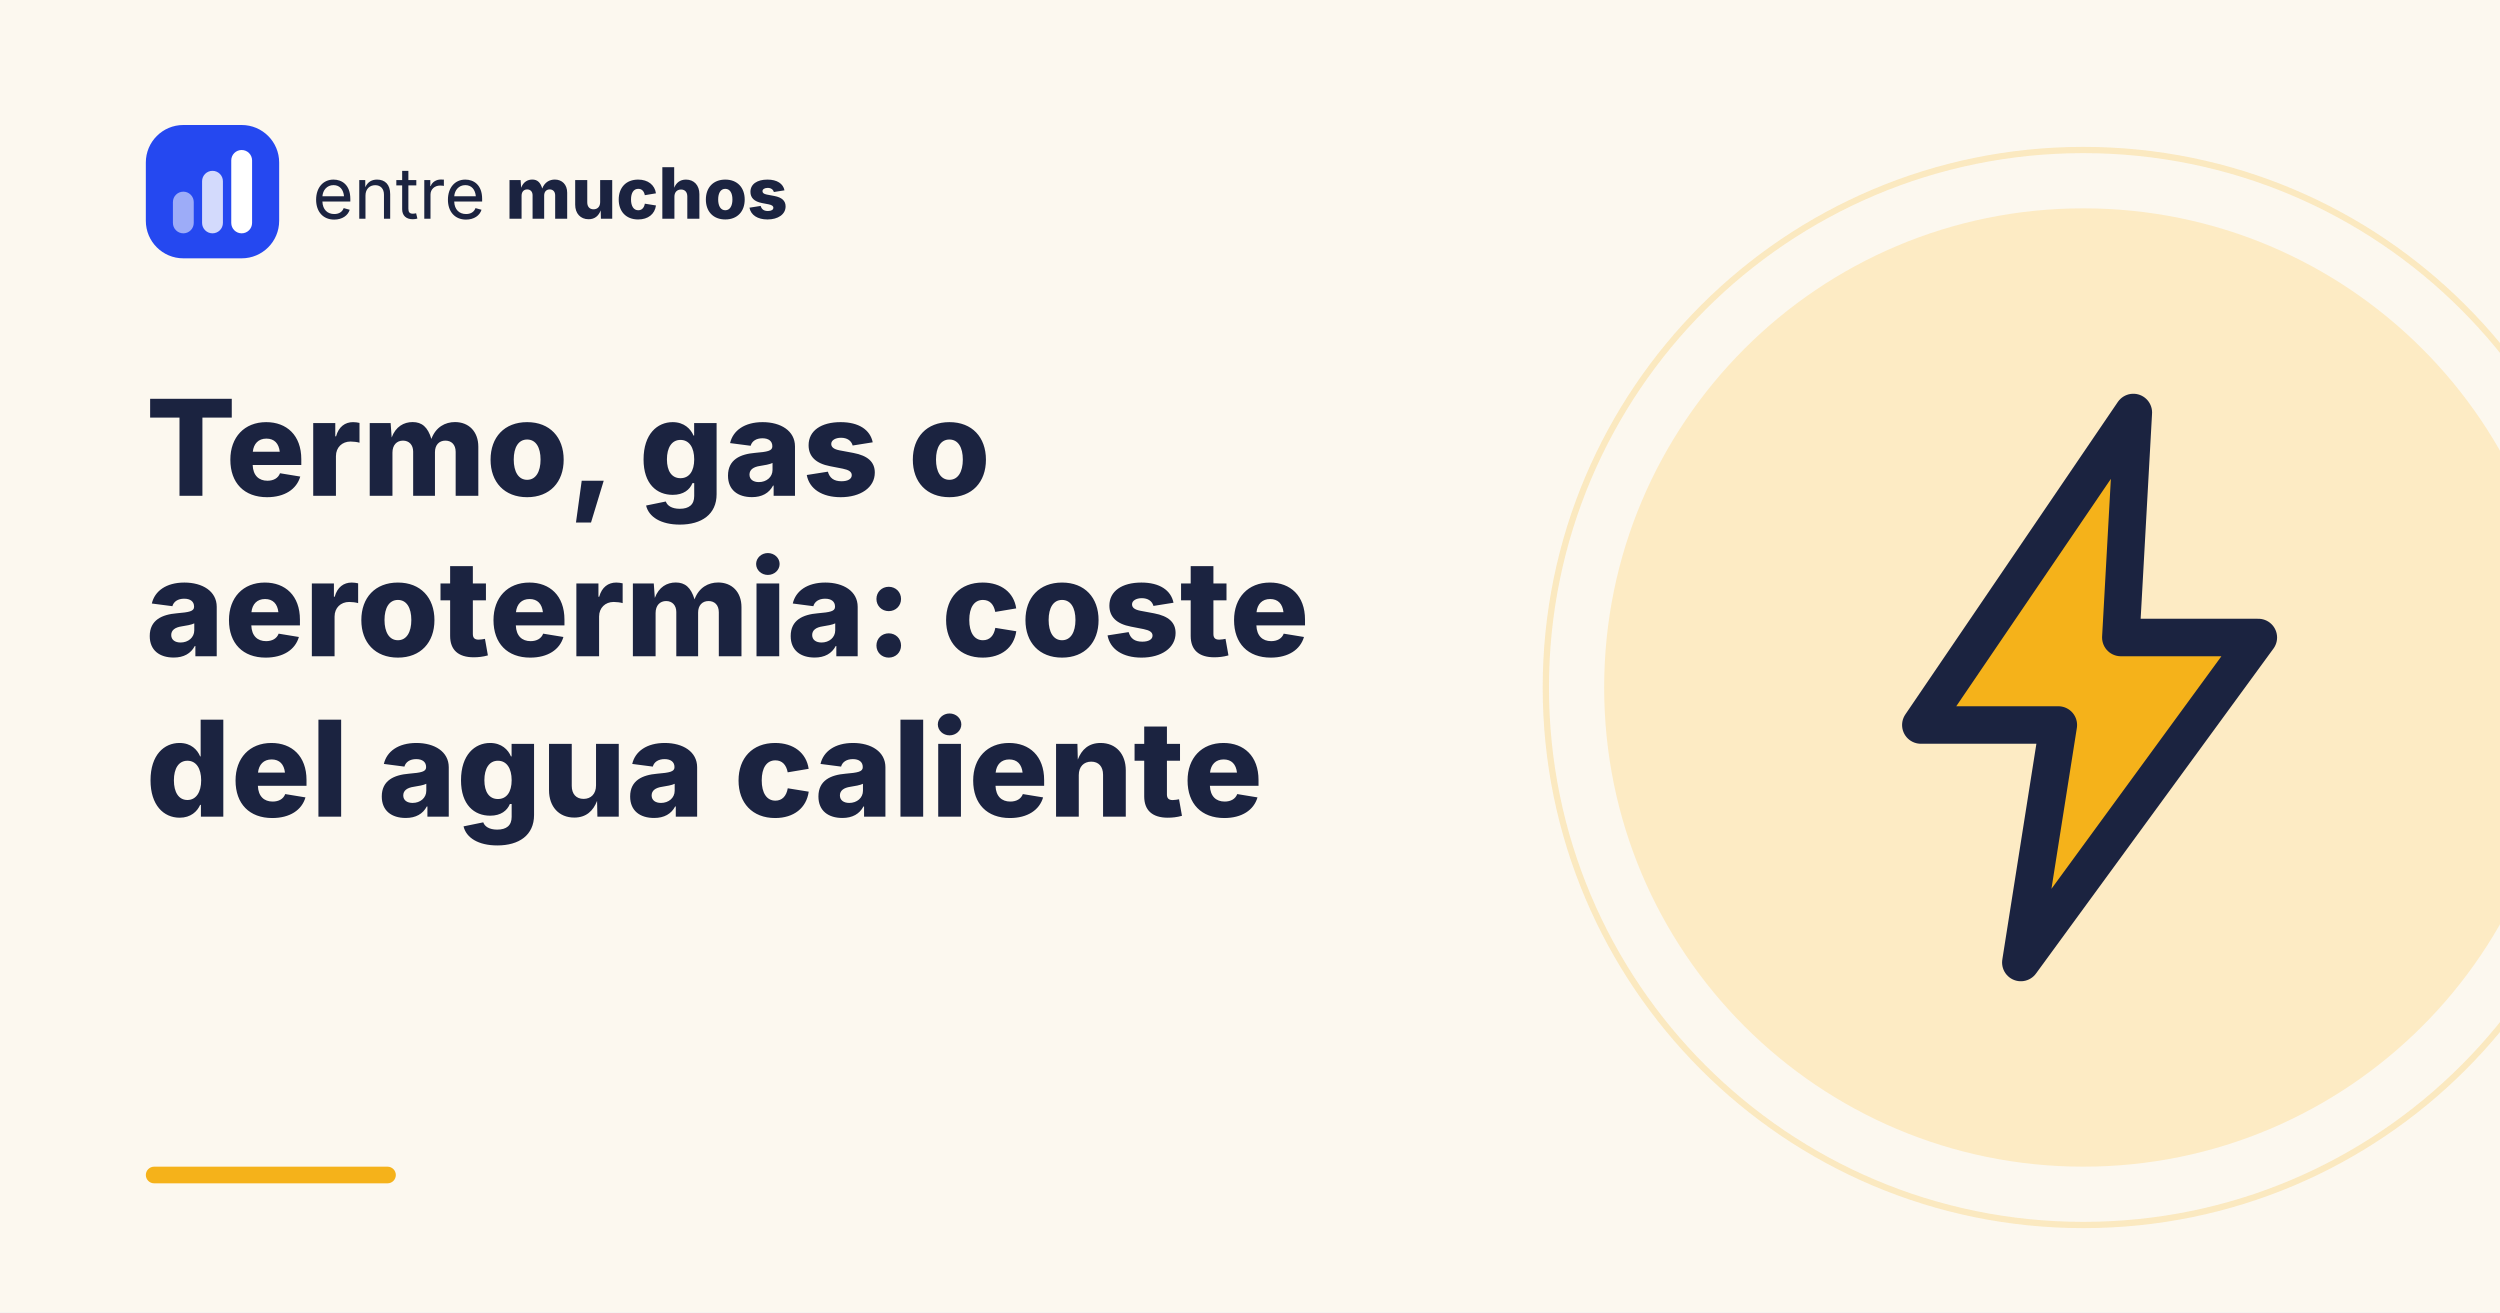
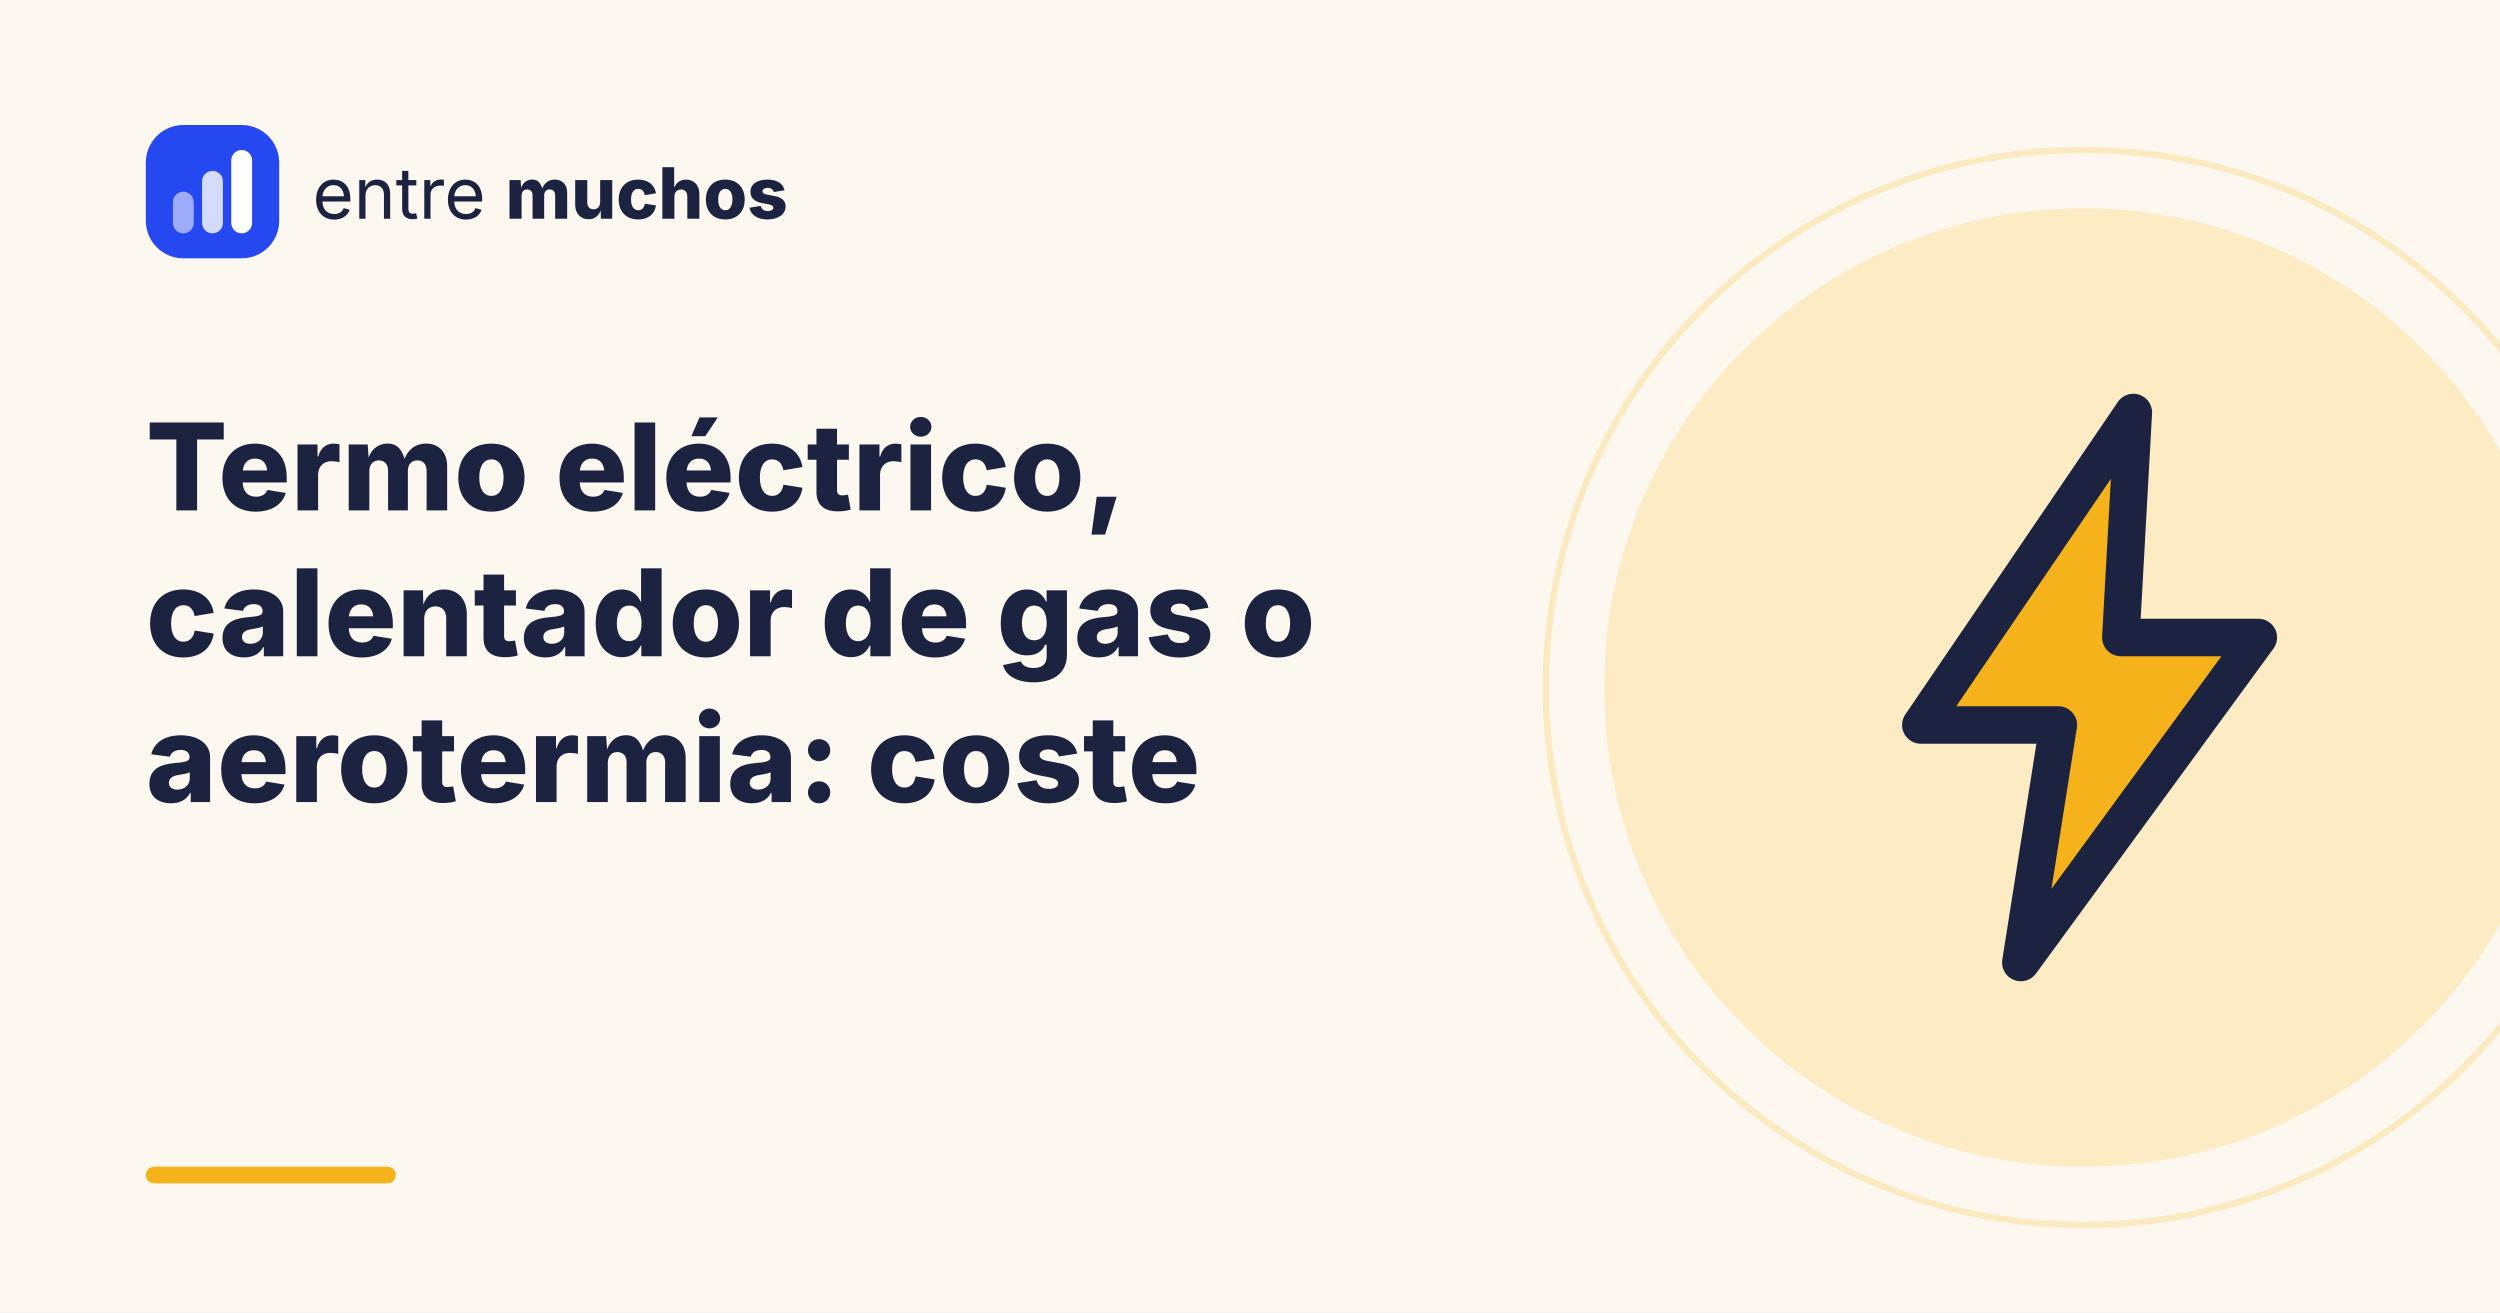
- <svg xmlns="http://www.w3.org/2000/svg" width="1200" height="630" viewBox="0 0 1200 630" role="img" aria-label="Termo, gas o aerotermia: coste del agua caliente">
+ <svg xmlns="http://www.w3.org/2000/svg" width="1200" height="630" viewBox="0 0 1200 630" role="img" aria-label="Termo eléctrico, calentador de gas o aerotermia: coste">
  <rect width="1200" height="630" fill="#fcf8ef" />
  <circle cx="1000" cy="330" r="230" fill="#fdebc4" />
  <circle cx="1000" cy="330" r="258" fill="none" stroke="#f5b21a" stroke-opacity=".22" stroke-width="3" />
  <g transform="translate(850 180) scale(3)">
    <path d="M58 6 24 56h22l-6 38 38-52H56z" fill="#f5b21a" stroke="#1b2340" stroke-width="6" stroke-linejoin="round" />
  </g>
  <rect x="70" y="60" width="64" height="64" rx="18" fill="#2548f0" />
  <rect x="83" y="92" width="10" height="20" rx="5" fill="#fff" fill-opacity=".55" />
  <rect x="97" y="82" width="10" height="30" rx="5" fill="#fff" fill-opacity=".8" />
  <rect x="111" y="72" width="10" height="40" rx="5" fill="#fff" />
  <text x="150" y="105" font-family="Inter,Helvetica,Arial,sans-serif" font-size="34" fill="#1b2340">entre <tspan font-weight="800">muchos</tspan>
  </text>
-   <text font-family="Inter,Helvetica,Arial,sans-serif" font-size="64" font-weight="800" fill="#1b2340">
-     <tspan x="70" y="238">Termo, gas o</tspan>
-     <tspan x="70" y="315">aerotermia: coste</tspan>
-     <tspan x="70" y="392">del agua caliente</tspan>
+   <text font-family="Inter,Helvetica,Arial,sans-serif" font-size="58" font-weight="800" fill="#1b2340">
+     <tspan x="70" y="245">Termo eléctrico,</tspan>
+     <tspan x="70" y="315">calentador de gas o</tspan>
+     <tspan x="70" y="385">aerotermia: coste</tspan>
  </text>
  <rect x="70" y="560" width="120" height="8" rx="4" fill="#f5b21a" />
</svg>
